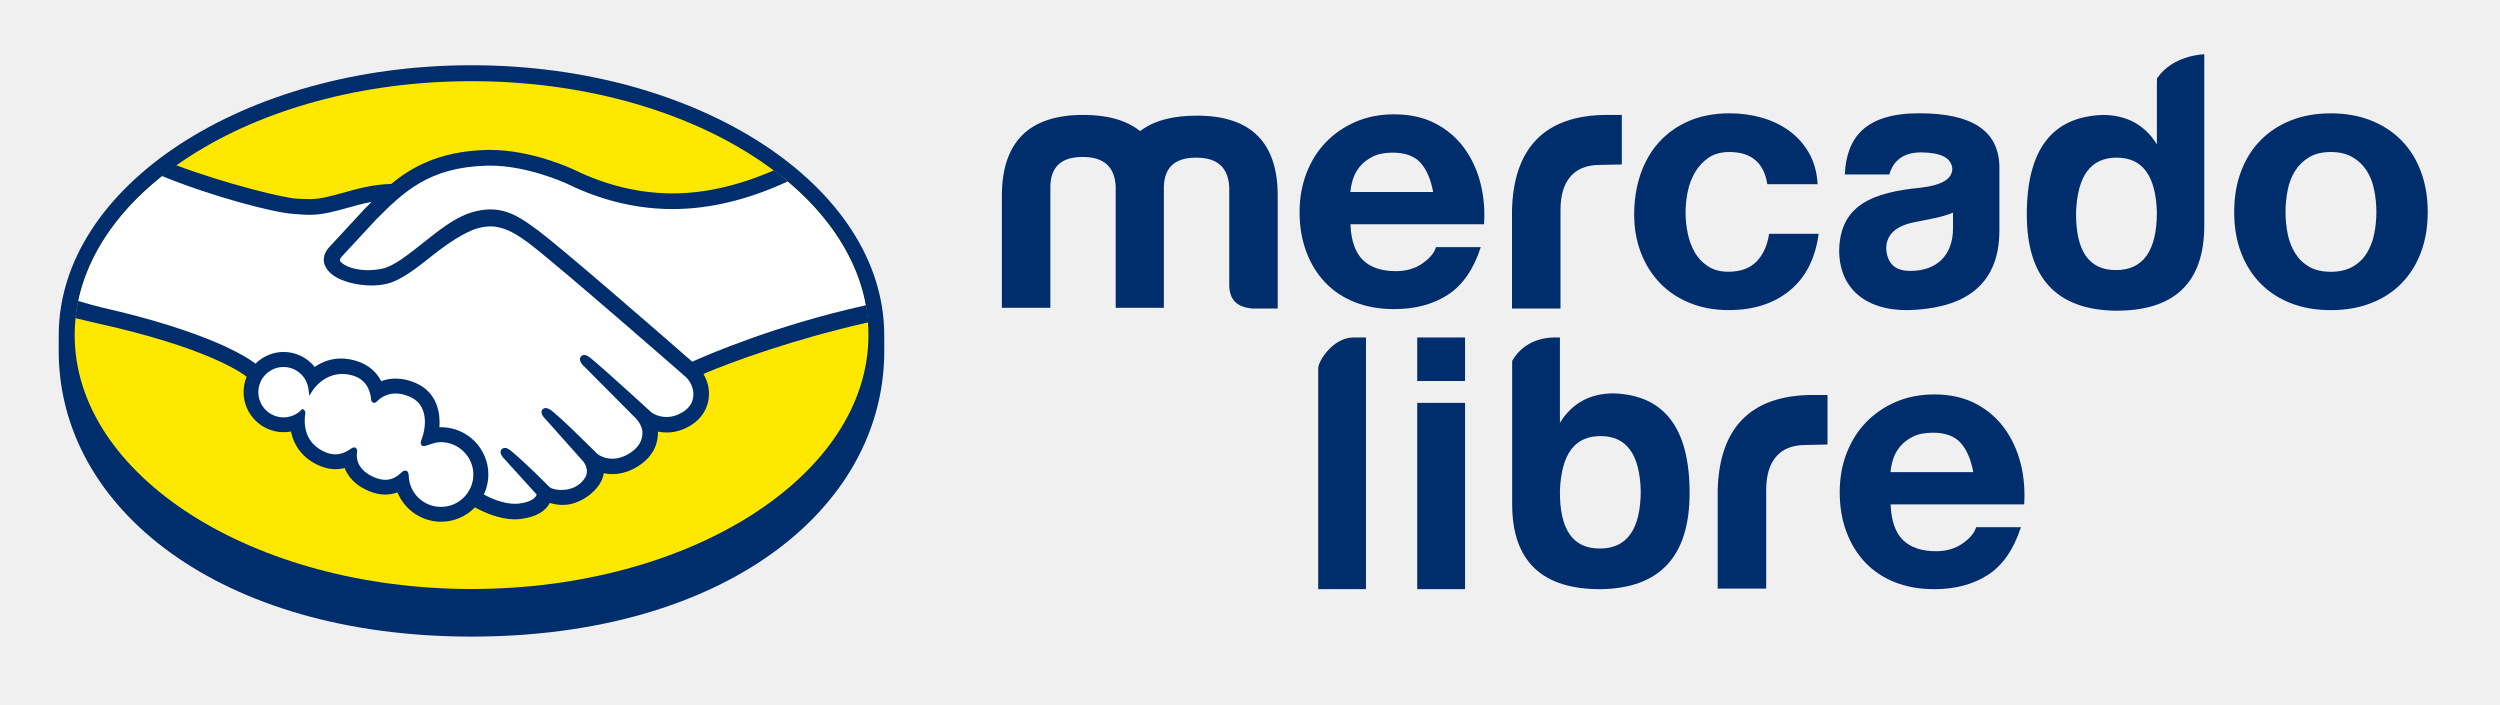
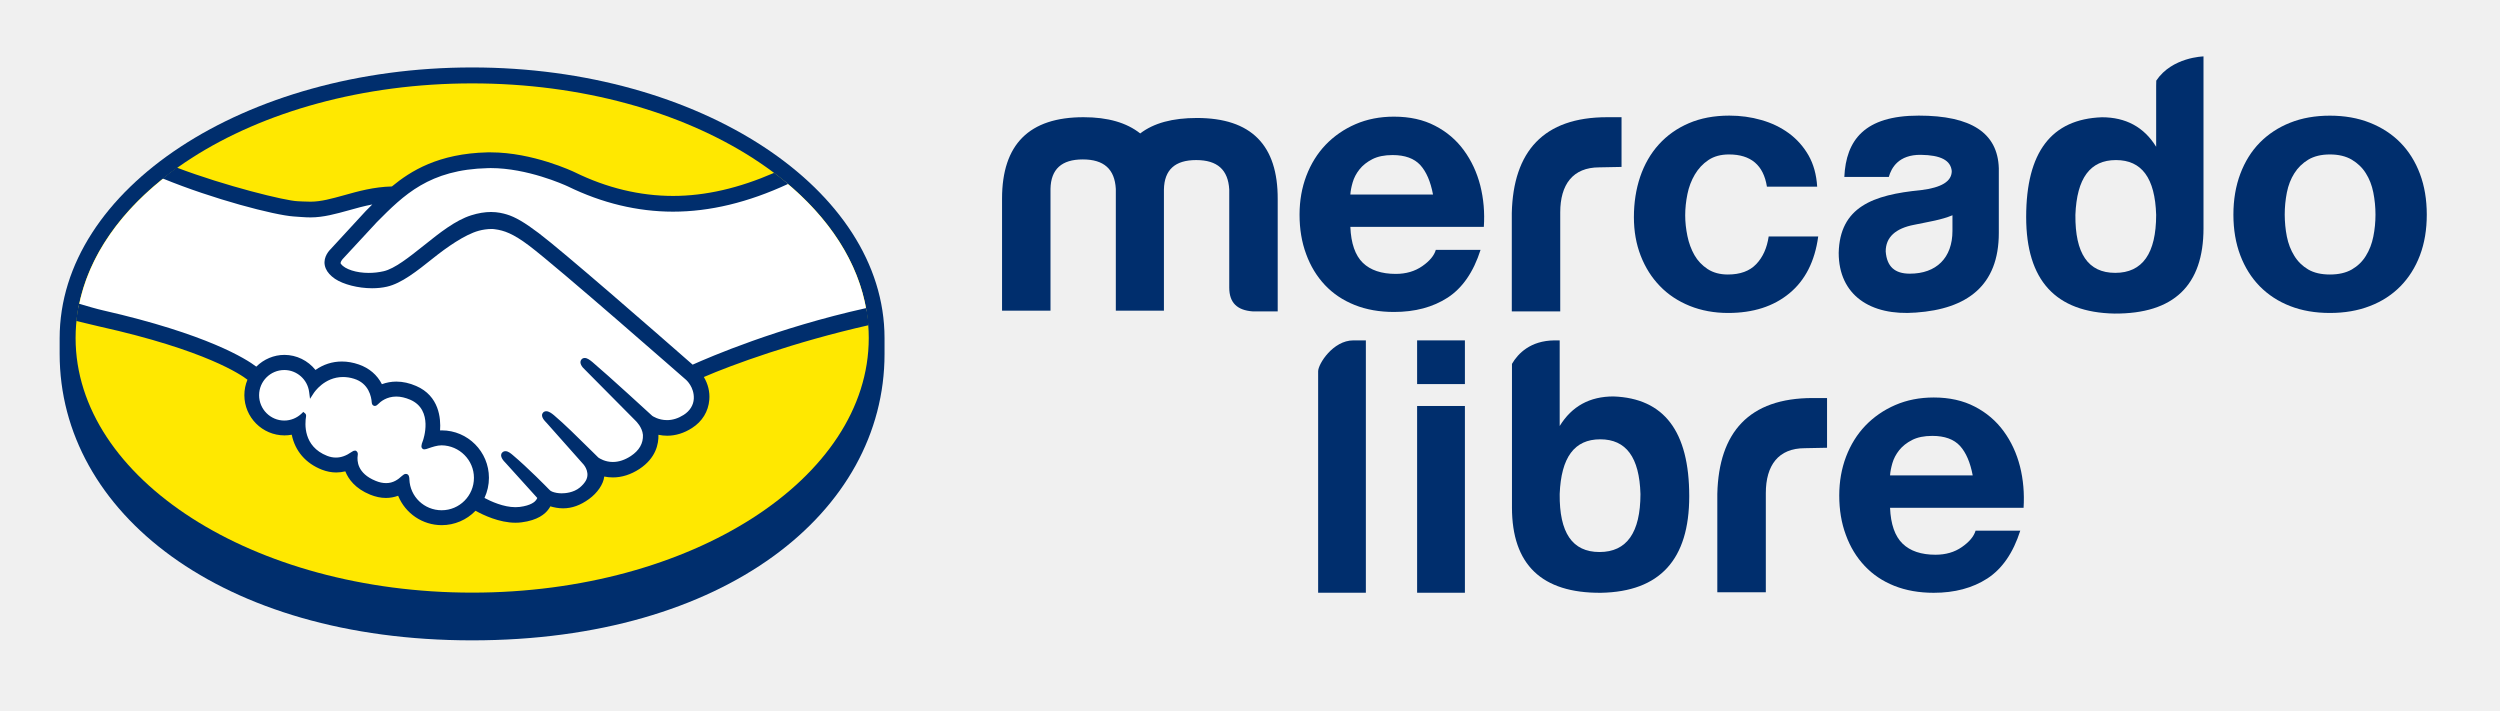
- <svg xmlns="http://www.w3.org/2000/svg" version="1.1" id="Capa_1" x="0px" y="0px" viewBox="0 0 642.71 181.06" style="enable-background:new 0 0 642.71 181.06;" xml:space="preserve">
-   <style type="text/css">
- 	.st0{fill:#002E6D;}
- 	.st1{fill:#FFE800;}
- 	.st2{fill:#FFFFFF;}
- </style>
-   <g>
-     <path class="st0" d="M227.32,86.18c0-38.24-47.51-69.41-106.11-69.41c-58.6,0-106.11,31.17-106.11,69.41   c0,0.99-0.01,3.72-0.01,4.06c0,40.56,41.52,73.42,106.11,73.42c64.99,0,106.13-32.85,106.13-73.41   C227.32,88.84,227.32,88.02,227.32,86.18z" />
-     <path class="st1" d="M223.26,86.15c0,36.05-45.68,65.27-102.03,65.27c-56.35,0-102.03-29.22-102.03-65.27   c0-36.05,45.68-65.28,102.03-65.28C177.58,20.87,223.26,50.1,223.26,86.15z" />
-     <g>
-       <path class="st2" d="M87.35,65.56c-0.05,0.1-1.07,1.16-0.41,2c1.61,2.06,6.58,3.24,11.61,2.11c3-0.67,6.83-3.73,10.55-6.68    c4.03-3.2,8.03-6.41,12.05-7.68c4.25-1.35,6.98-0.77,8.78-0.23c1.98,0.59,4.3,1.89,8.01,4.67c6.98,5.25,35.06,29.75,39.9,33.99    c3.91-1.77,21.26-9.24,44.86-14.44c-2.05-12.58-9.7-24.08-21.3-33.51c-16.17,6.79-35.93,10.34-55.26,0.9    c-0.1-0.04-10.56-4.99-20.88-4.75c-15.33,0.35-21.97,6.99-29.01,14.02L87.35,65.56z" />
-       <path class="st2" d="M176.7,96.41c-0.33-0.29-33.01-28.89-40.41-34.45c-4.28-3.21-6.67-4.03-9.17-4.35    c-1.3-0.17-3.1,0.07-4.36,0.42c-3.44,0.94-7.95,3.95-11.94,7.12c-4.14,3.3-8.04,6.4-11.67,7.21c-4.62,1.04-10.28-0.19-12.85-1.93    c-1.05-0.7-1.78-1.51-2.13-2.34c-0.95-2.21,0.81-3.97,1.09-4.27l9.02-9.75c1.05-1.05,2.1-2.09,3.18-3.12    c-2.91,0.38-5.6,1.12-8.22,1.85c-3.27,0.92-6.41,1.79-9.59,1.79c-1.33,0-8.44-1.17-9.79-1.53c-8.16-2.23-15.32-4.41-26.02-9.4    c-12.82,9.54-21.39,21.48-23.87,34.62c1.84,0.49,4.81,1.37,6.06,1.65C55.04,86.36,64.07,93,65.71,94.39    c1.77-1.97,4.33-3.22,7.19-3.22c3.21,0,6.1,1.62,7.86,4.11c1.66-1.31,3.95-2.43,6.92-2.43c1.34,0,2.74,0.25,4.15,0.73    c3.27,1.12,4.96,3.3,5.84,5.27c1.1-0.5,2.45-0.86,4.04-0.86c1.56,0,3.19,0.36,4.82,1.07c5.35,2.29,6.18,7.55,5.7,11.51    c0.38-0.05,0.76-0.06,1.15-0.06c6.34,0,11.5,5.16,11.5,11.5c0,1.96-0.5,3.81-1.37,5.43c1.72,0.97,6.12,3.17,9.99,2.68    c3.09-0.39,4.26-1.44,4.68-2.04c0.29-0.41,0.59-0.88,0.31-1.22l-8.18-9.09c0,0-1.35-1.27-0.9-1.77c0.46-0.51,1.29,0.22,1.88,0.71    c4.17,3.48,9.25,8.73,9.25,8.73c0.08,0.05,0.42,0.72,2.3,1.06c1.62,0.29,4.48,0.12,6.47-1.5c0.5-0.41,1-0.93,1.42-1.46    c-0.03,0.02-0.06,0.06-0.09,0.07c2.09-2.68-0.23-5.39-0.23-5.39l-9.56-10.73c0,0-1.36-1.26-0.9-1.77c0.42-0.44,1.3,0.22,1.89,0.72    c3.03,2.53,7.3,6.82,11.4,10.83c0.8,0.59,4.4,2.81,9.17-0.32c2.9-1.9,3.48-4.23,3.39-5.99c-0.2-2.33-2.02-3.99-2.02-3.99    l-13.06-13.12c0,0-1.38-1.18-0.89-1.78c0.4-0.5,1.29,0.22,1.88,0.71c4.16,3.48,15.42,13.8,15.42,13.8    c0.16,0.11,4.05,2.88,8.86-0.18c1.72-1.1,2.82-2.76,2.91-4.68C179.06,98.39,176.7,96.41,176.7,96.41z" />
-       <path class="st2" d="M113.38,113.04c-2.02-0.02-4.24,1.18-4.53,1c-0.16-0.11,0.12-0.92,0.31-1.39c0.19-0.47,2.86-8.49-3.64-11.27    c-4.97-2.14-8.01,0.27-9.06,1.35c-0.27,0.29-0.4,0.26-0.43-0.1c-0.1-1.44-0.75-5.35-5.04-6.66c-6.13-1.88-10.08,2.4-11.08,3.95    c-0.45-3.5-3.4-6.21-7.02-6.21c-3.93,0-7.12,3.18-7.13,7.12c0,3.93,3.19,7.12,7.12,7.12c1.91,0.01,3.65-0.76,4.92-1.99    c0.04,0.04,0.06,0.1,0.04,0.24c-0.3,1.76-0.85,8.16,5.85,10.76c2.69,1.04,4.97,0.27,6.87-1.06c0.57-0.4,0.66-0.23,0.58,0.3    c-0.24,1.65,0.06,5.17,5,7.17c3.76,1.53,5.98-0.04,7.44-1.38c0.63-0.58,0.81-0.48,0.84,0.41c0.18,4.76,4.14,8.54,8.94,8.55    c4.95,0,8.96-4,8.96-8.94C122.34,117.06,118.33,113.1,113.38,113.04z" />
-     </g>
-     <path class="st0" d="M177.96,92.98c-10.07-8.79-33.33-29.01-39.63-33.74c-3.6-2.71-6.06-4.14-8.21-4.78   c-0.97-0.29-2.31-0.63-4.03-0.63c-1.6,0-3.32,0.29-5.12,0.86c-4.07,1.29-8.13,4.51-12.05,7.63l-0.2,0.16   c-3.66,2.9-7.43,5.91-10.29,6.55c-1.25,0.28-2.53,0.43-3.81,0.43c-3.2-0.01-6.08-0.93-7.16-2.3c-0.18-0.23-0.06-0.6,0.35-1.13   l0.05-0.07l8.85-9.54c6.94-6.94,13.49-13.48,28.57-13.83c0.25-0.01,0.5-0.01,0.75-0.01c9.38,0.01,18.77,4.21,19.82,4.69   c8.8,4.29,17.89,6.47,27.02,6.48c9.52,0,19.34-2.35,29.66-7.11c-1.15-0.97-2.36-1.91-3.59-2.84c-9.07,3.93-17.71,5.92-26.05,5.92   c-8.52-0.01-17.03-2.05-25.29-6.08c-0.43-0.21-10.8-5.09-21.58-5.1c-0.28,0-0.57,0.01-0.85,0.01c-12.67,0.3-19.8,4.8-24.6,8.74   c-4.67,0.11-8.69,1.24-12.28,2.24c-3.2,0.89-5.96,1.66-8.65,1.66c-1.11,0-3.1-0.1-3.28-0.11c-3.1-0.09-18.69-3.92-31.1-8.62   c-1.27,0.9-2.49,1.82-3.67,2.77c12.96,5.31,28.74,9.42,33.72,9.75c1.38,0.09,2.86,0.25,4.34,0.25c3.29,0,6.58-0.93,9.76-1.81   c1.88-0.53,3.95-1.1,6.13-1.52c-0.58,0.57-1.16,1.15-1.74,1.74l-9,9.73c-0.71,0.71-2.24,2.62-1.23,4.97   c0.4,0.95,1.22,1.85,2.36,2.63c2.15,1.44,5.98,2.42,9.55,2.42c1.35,0,2.63-0.13,3.81-0.4c3.77-0.85,7.73-4,11.92-7.33   c3.34-2.65,8.08-6.02,11.72-7.01c1.01-0.28,2.26-0.45,3.26-0.45c0.3,0,0.58,0.01,0.85,0.05c2.4,0.31,4.72,1.12,8.86,4.23   c7.38,5.55,40.07,34.14,40.39,34.42c0.02,0.02,2.11,1.82,1.96,4.8c-0.08,1.66-1,3.15-2.61,4.17c-1.4,0.88-2.84,1.33-4.29,1.33   c-2.18,0-3.69-1.03-3.78-1.1c-0.12-0.1-11.32-10.37-15.44-13.81c-0.66-0.54-1.29-1.03-1.94-1.03c-0.34,0-0.65,0.14-0.85,0.4   c-0.65,0.8,0.08,1.9,0.93,2.63l13.08,13.15c0.02,0.02,1.63,1.53,1.81,3.54c0.1,2.18-0.94,4-3.1,5.42   c-1.54,1.01-3.11,1.53-4.64,1.53c-2.01,0-3.42-0.92-3.73-1.13l-1.88-1.85c-3.43-3.38-6.97-6.86-9.56-9.03   c-0.63-0.53-1.31-1.01-1.95-1.01c-0.32,0-0.6,0.12-0.82,0.35c-0.3,0.33-0.5,0.92,0.24,1.9c0.3,0.4,0.66,0.74,0.66,0.74l9.55,10.72   c0.08,0.1,1.97,2.34,0.21,4.58l-0.33,0.43c-0.29,0.32-0.6,0.61-0.89,0.85c-1.63,1.34-3.8,1.48-4.66,1.48   c-0.46,0-0.91-0.04-1.29-0.11c-0.94-0.17-1.57-0.43-1.88-0.8l-0.12-0.12c-0.52-0.54-5.33-5.45-9.31-8.78c-0.52-0.44-1.18-1-1.86-1   c-0.33,0-0.63,0.13-0.86,0.39c-0.79,0.86,0.4,2.15,0.9,2.63l8.14,8.98c-0.01,0.08-0.11,0.27-0.31,0.55   c-0.29,0.4-1.28,1.39-4.23,1.76c-0.35,0.04-0.72,0.06-1.08,0.06c-3.05,0-6.29-1.48-7.97-2.37c0.76-1.61,1.16-3.38,1.16-5.16   c0-6.7-5.44-12.15-12.14-12.16c-0.14,0-0.29,0.01-0.44,0.01c0.22-3.06-0.21-8.85-6.16-11.4c-1.71-0.74-3.42-1.12-5.08-1.12   c-1.3,0-2.55,0.22-3.72,0.67c-1.23-2.39-3.28-4.14-5.94-5.05c-1.47-0.51-2.94-0.77-4.36-0.77c-2.47,0-4.75,0.73-6.79,2.17   c-1.95-2.42-4.89-3.86-7.99-3.86c-2.71,0-5.32,1.09-7.25,3c-2.53-1.93-12.59-8.32-39.49-14.43c-1.3-0.29-4.29-1.15-6.13-1.69   c-0.3,1.46-0.53,2.93-0.69,4.42c0,0,4.96,1.19,5.94,1.41c27.48,6.1,36.56,12.45,38.1,13.65c-0.52,1.25-0.79,2.6-0.79,3.96   c0,5.67,4.61,10.3,10.3,10.31c0.64,0,1.27-0.05,1.89-0.17c0.85,4.18,3.59,7.34,7.77,8.97c1.22,0.47,2.46,0.71,3.67,0.71   c0.78,0,1.57-0.1,2.35-0.29c0.77,1.96,2.51,4.4,6.39,5.98c1.36,0.55,2.72,0.84,4.04,0.84c1.08,0,2.14-0.19,3.15-0.56   c1.86,4.53,6.29,7.54,11.22,7.54c3.27,0,6.41-1.33,8.7-3.69c1.96,1.09,6.1,3.06,10.28,3.07c0.54,0,1.05-0.04,1.56-0.1   c4.15-0.53,6.09-2.15,6.97-3.41c0.16-0.22,0.3-0.45,0.43-0.7c0.98,0.28,2.06,0.51,3.29,0.51c2.27,0,4.44-0.77,6.65-2.37   c2.16-1.56,3.7-3.8,3.92-5.7c0-0.02,0.01-0.05,0.01-0.08c0.73,0.15,1.47,0.23,2.22,0.23c2.33,0,4.63-0.73,6.82-2.17   c4.23-2.78,4.97-6.4,4.9-8.77c0.74,0.16,1.5,0.24,2.25,0.24c2.19,0,4.35-0.66,6.4-1.97c2.62-1.68,4.2-4.25,4.44-7.24   c0.17-2.03-0.34-4.08-1.41-5.84c7.09-3.06,23.31-8.97,42.4-13.27c-0.11-1.48-0.33-2.94-0.59-4.4   C199.52,83.6,182.28,91.06,177.96,92.98z M113.38,130.31c-4.49,0-8.13-3.49-8.3-7.93c-0.01-0.38-0.05-1.4-0.91-1.4   c-0.35,0-0.66,0.21-1.01,0.53c-0.99,0.92-2.24,1.84-4.08,1.84c-0.83,0-1.74-0.19-2.69-0.58c-4.74-1.92-4.8-5.17-4.61-6.48   c0.05-0.35,0.07-0.71-0.17-1l-0.29-0.26h-0.3c-0.24,0-0.49,0.1-0.82,0.34c-1.37,0.96-2.68,1.43-4.02,1.43   c-0.73,0-1.49-0.15-2.25-0.44c-6.24-2.43-5.74-8.32-5.44-10.09c0.05-0.36-0.04-0.64-0.27-0.82l-0.44-0.36l-0.41,0.4   c-1.22,1.17-2.81,1.81-4.48,1.81c-3.57,0-6.48-2.91-6.48-6.48c0-3.58,2.91-6.47,6.49-6.47c3.23,0,5.98,2.43,6.39,5.65l0.22,1.74   l0.95-1.47c0.11-0.17,2.72-4.13,7.54-4.13c0.91,0,1.86,0.15,2.81,0.44c3.83,1.17,4.48,4.65,4.59,6.1c0.07,0.85,0.67,0.88,0.79,0.88   c0.33,0,0.58-0.21,0.75-0.39c0.72-0.75,2.3-2.01,4.77-2.01c1.13,0,2.33,0.27,3.57,0.8c6.1,2.62,3.33,10.36,3.3,10.44   c-0.52,1.28-0.54,1.85-0.05,2.18l0.24,0.11h0.17c0.28,0,0.62-0.12,1.18-0.31c0.83-0.29,2.08-0.72,3.25-0.72h0   c4.59,0.05,8.32,3.79,8.32,8.32C121.7,126.59,117.96,130.31,113.38,130.31z" />
+ <svg xmlns="http://www.w3.org/2000/svg" width="176px" height="50px" viewBox="0 0 177 50" version="1.1">
+   <g id="surface1">
+     <path style=" stroke:none;fill-rule:nonzero;fill:rgb(0%,18.039%,42.745%);fill-opacity:1;" d="M 62.625 23.797 C 62.625 13.238 49.551 4.633 33.426 4.633 C 17.297 4.633 4.223 13.238 4.223 23.797 C 4.223 24.07 4.223 24.824 4.223 24.918 C 4.223 36.121 15.648 45.195 33.422 45.195 C 51.305 45.195 62.625 36.125 62.625 24.922 C 62.625 24.535 62.625 24.309 62.625 23.797 Z M 62.625 23.797 " />
+     <path style=" stroke:none;fill-rule:nonzero;fill:rgb(100%,90.98%,0%);fill-opacity:1;" d="M 61.508 23.789 C 61.508 33.746 48.938 41.816 33.43 41.816 C 17.922 41.816 5.352 33.746 5.352 23.789 C 5.352 13.836 17.922 5.762 33.43 5.762 C 48.938 5.762 61.508 13.836 61.508 23.789 Z M 61.508 23.789 " />
+     <path style=" stroke:none;fill-rule:nonzero;fill:rgb(100%,100%,100%);fill-opacity:1;" d="M 24.105 18.105 C 24.094 18.133 23.812 18.426 23.992 18.656 C 24.438 19.227 25.805 19.551 27.188 19.238 C 28.016 19.055 29.066 18.211 30.09 17.395 C 31.199 16.512 32.301 15.625 33.406 15.273 C 34.578 14.902 35.328 15.062 35.824 15.211 C 36.367 15.375 37.008 15.73 38.027 16.5 C 39.949 17.949 47.676 24.715 49.008 25.887 C 50.082 25.398 54.859 23.336 61.352 21.898 C 60.789 18.426 58.684 15.25 55.492 12.645 C 51.039 14.52 45.602 15.5 40.285 12.895 C 40.258 12.883 37.379 11.516 34.539 11.582 C 30.32 11.68 28.492 13.512 26.555 15.453 Z M 24.105 18.105 " />
+     <path style=" stroke:none;fill-rule:nonzero;fill:rgb(100%,100%,100%);fill-opacity:1;" d="M 48.695 26.625 C 48.602 26.543 39.609 18.645 37.574 17.109 C 36.395 16.223 35.738 15.996 35.051 15.91 C 34.691 15.863 34.195 15.93 33.852 16.023 C 32.902 16.285 31.664 17.117 30.566 17.992 C 29.426 18.902 28.352 19.758 27.352 19.98 C 26.082 20.27 24.523 19.93 23.816 19.449 C 23.527 19.258 23.328 19.031 23.23 18.805 C 22.969 18.191 23.453 17.707 23.531 17.625 L 26.012 14.93 C 26.301 14.641 26.59 14.355 26.887 14.07 C 26.086 14.176 25.348 14.379 24.625 14.582 C 23.727 14.836 22.863 15.074 21.988 15.074 C 21.621 15.074 19.664 14.754 19.293 14.652 C 17.047 14.035 15.078 13.434 12.133 12.059 C 8.605 14.691 6.246 17.988 5.566 21.617 C 6.07 21.754 6.887 21.996 7.23 22.074 C 15.215 23.848 17.699 25.684 18.152 26.066 C 18.637 25.523 19.344 25.176 20.129 25.176 C 21.012 25.176 21.809 25.625 22.293 26.312 C 22.75 25.949 23.379 25.641 24.195 25.641 C 24.566 25.641 24.949 25.711 25.34 25.844 C 26.238 26.152 26.703 26.754 26.945 27.297 C 27.25 27.16 27.621 27.059 28.059 27.059 C 28.488 27.059 28.938 27.16 29.383 27.355 C 30.855 27.988 31.086 29.441 30.953 30.535 C 31.059 30.52 31.16 30.516 31.27 30.516 C 33.016 30.516 34.434 31.941 34.434 33.691 C 34.434 34.234 34.297 34.746 34.059 35.191 C 34.531 35.461 35.742 36.066 36.805 35.934 C 37.656 35.824 37.977 35.535 38.094 35.371 C 38.172 35.258 38.258 35.125 38.18 35.031 L 35.93 32.523 C 35.93 32.523 35.555 32.172 35.68 32.035 C 35.809 31.895 36.035 32.094 36.199 32.23 C 37.344 33.191 38.742 34.641 38.742 34.641 C 38.766 34.652 38.859 34.84 39.375 34.934 C 39.82 35.012 40.609 34.965 41.156 34.52 C 41.293 34.406 41.434 34.262 41.547 34.117 C 41.539 34.121 41.531 34.133 41.523 34.137 C 42.098 33.395 41.461 32.648 41.461 32.648 L 38.828 29.684 C 38.828 29.684 38.453 29.336 38.582 29.195 C 38.695 29.074 38.938 29.254 39.102 29.395 C 39.934 30.094 41.109 31.277 42.238 32.383 C 42.457 32.547 43.449 33.16 44.762 32.297 C 45.559 31.77 45.719 31.129 45.695 30.641 C 45.641 30 45.137 29.539 45.137 29.539 L 41.543 25.918 C 41.543 25.918 41.164 25.59 41.301 25.426 C 41.41 25.289 41.656 25.484 41.816 25.621 C 42.961 26.582 46.059 29.434 46.059 29.434 C 46.105 29.461 47.176 30.227 48.5 29.383 C 48.973 29.078 49.273 28.621 49.301 28.09 C 49.344 27.172 48.695 26.625 48.695 26.625 Z M 48.695 26.625 " />
+     <path style=" stroke:none;fill-rule:nonzero;fill:rgb(100%,100%,100%);fill-opacity:1;" d="M 31.27 31.215 C 30.715 31.211 30.102 31.543 30.023 31.492 C 29.98 31.461 30.055 31.238 30.109 31.109 C 30.16 30.98 30.895 28.766 29.105 27.996 C 27.738 27.406 26.902 28.07 26.613 28.367 C 26.539 28.449 26.504 28.441 26.496 28.34 C 26.469 27.945 26.289 26.863 25.109 26.504 C 23.422 25.984 22.336 27.164 22.059 27.594 C 21.934 26.625 21.125 25.879 20.129 25.879 C 19.047 25.879 18.168 26.758 18.164 27.844 C 18.164 28.93 19.043 29.812 20.125 29.812 C 20.648 29.812 21.129 29.602 21.477 29.262 C 21.488 29.273 21.496 29.289 21.488 29.328 C 21.406 29.812 21.254 31.582 23.098 32.297 C 23.84 32.586 24.465 32.375 24.988 32.008 C 25.145 31.895 25.172 31.941 25.148 32.09 C 25.082 32.543 25.164 33.516 26.523 34.07 C 27.559 34.492 28.172 34.059 28.574 33.688 C 28.746 33.527 28.797 33.555 28.805 33.801 C 28.852 35.117 29.941 36.16 31.266 36.16 C 32.625 36.16 33.73 35.059 33.73 33.691 C 33.734 32.328 32.633 31.234 31.27 31.215 Z M 31.27 31.215 " />
+     <path style=" stroke:none;fill-rule:nonzero;fill:rgb(0%,18.039%,42.745%);fill-opacity:1;" d="M 49.039 25.676 C 46.27 23.25 39.867 17.664 38.137 16.359 C 37.145 15.609 36.469 15.215 35.875 15.039 C 35.609 14.961 35.238 14.867 34.766 14.867 C 34.328 14.867 33.852 14.945 33.359 15.102 C 32.238 15.457 31.121 16.348 30.043 17.211 L 29.988 17.254 C 28.98 18.055 27.941 18.887 27.156 19.062 C 26.812 19.141 26.461 19.18 26.105 19.18 C 25.227 19.18 24.434 18.926 24.137 18.547 C 24.086 18.484 24.121 18.379 24.234 18.234 L 24.246 18.215 L 26.684 15.582 C 28.59 13.664 30.395 11.859 34.543 11.762 C 34.613 11.758 34.68 11.758 34.75 11.758 C 37.332 11.762 39.914 12.922 40.203 13.055 C 42.625 14.238 45.129 14.84 47.641 14.844 C 50.258 14.844 52.961 14.195 55.801 12.879 C 55.484 12.613 55.152 12.352 54.812 12.094 C 52.316 13.18 49.941 13.73 47.645 13.73 C 45.301 13.727 42.957 13.164 40.688 12.051 C 40.566 11.992 37.715 10.645 34.746 10.645 C 34.672 10.645 34.59 10.645 34.512 10.645 C 31.027 10.727 29.066 11.973 27.746 13.059 C 26.461 13.09 25.352 13.402 24.363 13.68 C 23.484 13.922 22.727 14.137 21.984 14.137 C 21.68 14.137 21.133 14.109 21.082 14.105 C 20.23 14.082 15.938 13.023 12.523 11.727 C 12.176 11.973 11.84 12.227 11.516 12.492 C 15.082 13.957 19.422 15.09 20.793 15.184 C 21.172 15.207 21.582 15.25 21.988 15.25 C 22.895 15.25 23.797 14.996 24.672 14.754 C 25.191 14.605 25.762 14.449 26.359 14.332 C 26.199 14.488 26.039 14.648 25.883 14.812 L 23.406 17.5 C 23.211 17.695 22.789 18.223 23.066 18.871 C 23.176 19.133 23.402 19.383 23.715 19.598 C 24.309 19.996 25.359 20.266 26.344 20.266 C 26.715 20.266 27.066 20.23 27.391 20.156 C 28.43 19.922 29.52 19.051 30.672 18.133 C 31.59 17.398 32.895 16.469 33.898 16.195 C 34.176 16.117 34.52 16.07 34.793 16.07 C 34.875 16.07 34.953 16.074 35.027 16.086 C 35.688 16.172 36.328 16.395 37.465 17.254 C 39.496 18.785 48.492 26.684 48.582 26.758 C 48.586 26.766 49.16 27.262 49.121 28.086 C 49.098 28.543 48.844 28.953 48.402 29.234 C 48.016 29.48 47.621 29.602 47.223 29.602 C 46.621 29.602 46.207 29.32 46.18 29.301 C 46.148 29.273 43.066 26.438 41.934 25.484 C 41.75 25.336 41.578 25.203 41.398 25.203 C 41.305 25.203 41.219 25.242 41.164 25.312 C 40.984 25.531 41.188 25.836 41.422 26.039 L 45.02 29.668 C 45.027 29.676 45.469 30.094 45.52 30.648 C 45.547 31.25 45.258 31.75 44.664 32.145 C 44.242 32.422 43.809 32.566 43.387 32.566 C 42.836 32.566 42.445 32.312 42.363 32.254 L 41.844 31.742 C 40.902 30.809 39.926 29.848 39.215 29.25 C 39.039 29.105 38.852 28.973 38.676 28.973 C 38.59 28.973 38.512 29.004 38.453 29.066 C 38.367 29.16 38.312 29.32 38.516 29.594 C 38.602 29.703 38.699 29.797 38.699 29.797 L 41.328 32.758 C 41.348 32.785 41.871 33.402 41.387 34.023 L 41.293 34.141 C 41.215 34.23 41.129 34.309 41.051 34.375 C 40.602 34.746 40.004 34.785 39.766 34.785 C 39.641 34.785 39.516 34.773 39.41 34.754 C 39.152 34.707 38.98 34.637 38.895 34.531 L 38.863 34.5 C 38.719 34.352 37.395 32.996 36.301 32.074 C 36.156 31.953 35.977 31.801 35.789 31.801 C 35.695 31.801 35.613 31.836 35.551 31.906 C 35.332 32.145 35.66 32.5 35.797 32.633 L 38.039 35.113 C 38.035 35.133 38.008 35.188 37.953 35.266 C 37.875 35.375 37.602 35.648 36.789 35.75 C 36.691 35.762 36.59 35.766 36.492 35.766 C 35.652 35.766 34.762 35.359 34.301 35.113 C 34.508 34.668 34.617 34.18 34.617 33.688 C 34.617 31.836 33.121 30.332 31.277 30.328 C 31.238 30.328 31.199 30.332 31.156 30.332 C 31.219 29.488 31.098 27.887 29.461 27.184 C 28.992 26.98 28.52 26.875 28.062 26.875 C 27.707 26.875 27.363 26.938 27.039 27.059 C 26.703 26.398 26.137 25.918 25.406 25.664 C 25 25.523 24.598 25.453 24.207 25.453 C 23.527 25.453 22.898 25.656 22.336 26.051 C 21.801 25.383 20.992 24.984 20.137 24.984 C 19.391 24.984 18.676 25.289 18.145 25.816 C 17.445 25.281 14.68 23.516 7.277 21.828 C 6.918 21.75 6.094 21.512 5.59 21.363 C 5.508 21.766 5.445 22.172 5.398 22.582 C 5.398 22.582 6.766 22.914 7.035 22.973 C 14.598 24.656 17.094 26.41 17.52 26.742 C 17.375 27.086 17.301 27.461 17.301 27.836 C 17.301 29.402 18.57 30.68 20.137 30.684 C 20.312 30.684 20.484 30.668 20.656 30.637 C 20.891 31.789 21.645 32.664 22.793 33.113 C 23.129 33.242 23.469 33.309 23.805 33.309 C 24.02 33.309 24.234 33.281 24.449 33.23 C 24.664 33.77 25.141 34.445 26.207 34.879 C 26.582 35.031 26.957 35.113 27.32 35.113 C 27.617 35.113 27.91 35.059 28.188 34.957 C 28.699 36.211 29.918 37.039 31.273 37.039 C 32.176 37.039 33.039 36.672 33.668 36.02 C 34.207 36.32 35.348 36.867 36.496 36.867 C 36.645 36.867 36.785 36.859 36.926 36.84 C 38.07 36.695 38.602 36.246 38.844 35.898 C 38.891 35.84 38.926 35.777 38.965 35.707 C 39.234 35.785 39.531 35.848 39.867 35.848 C 40.492 35.848 41.09 35.633 41.699 35.191 C 42.293 34.762 42.715 34.145 42.777 33.617 C 42.777 33.613 42.781 33.605 42.781 33.598 C 42.98 33.637 43.184 33.66 43.391 33.66 C 44.031 33.66 44.664 33.457 45.27 33.062 C 46.434 32.293 46.637 31.293 46.617 30.641 C 46.82 30.684 47.027 30.707 47.234 30.707 C 47.836 30.707 48.434 30.523 48.996 30.16 C 49.719 29.699 50.152 28.988 50.219 28.16 C 50.266 27.602 50.125 27.035 49.832 26.551 C 51.781 25.703 56.246 24.07 61.496 22.883 C 61.469 22.477 61.406 22.074 61.336 21.668 C 54.973 23.086 50.23 25.145 49.039 25.676 Z M 31.27 35.984 C 30.035 35.984 29.031 35.023 28.984 33.797 C 28.984 33.691 28.973 33.41 28.734 33.41 C 28.637 33.41 28.555 33.469 28.457 33.555 C 28.184 33.809 27.84 34.062 27.336 34.062 C 27.105 34.062 26.855 34.012 26.594 33.902 C 25.289 33.371 25.273 32.477 25.324 32.113 C 25.34 32.016 25.344 31.918 25.277 31.836 L 25.199 31.766 L 25.117 31.766 C 25.051 31.766 24.98 31.793 24.891 31.859 C 24.512 32.125 24.152 32.254 23.785 32.254 C 23.582 32.254 23.375 32.215 23.164 32.133 C 21.449 31.461 21.586 29.836 21.668 29.348 C 21.684 29.246 21.656 29.168 21.594 29.121 L 21.473 29.02 L 21.359 29.133 C 21.023 29.453 20.586 29.633 20.129 29.633 C 19.145 29.633 18.344 28.828 18.344 27.84 C 18.344 26.852 19.145 26.055 20.129 26.055 C 21.02 26.055 21.777 26.727 21.887 27.613 L 21.949 28.094 L 22.211 27.691 C 22.242 27.645 22.957 26.551 24.285 26.551 C 24.535 26.551 24.797 26.59 25.059 26.672 C 26.113 26.992 26.293 27.953 26.32 28.355 C 26.34 28.59 26.508 28.598 26.539 28.598 C 26.629 28.598 26.699 28.539 26.746 28.492 C 26.945 28.285 27.379 27.934 28.059 27.934 C 28.367 27.934 28.699 28.012 29.039 28.156 C 30.719 28.879 29.957 31.016 29.949 31.039 C 29.805 31.395 29.801 31.551 29.934 31.641 L 30 31.672 L 30.047 31.672 C 30.125 31.672 30.219 31.641 30.371 31.586 C 30.602 31.508 30.945 31.387 31.266 31.387 C 32.531 31.402 33.555 32.434 33.555 33.684 C 33.559 34.957 32.531 35.984 31.27 35.984 Z M 31.27 35.984 " />
+     <path style=" stroke:none;fill-rule:nonzero;fill:rgb(0%,18.039%,42.745%);fill-opacity:1;" d="M 74.375 13.234 L 74.375 21.852 L 70.945 21.852 L 70.945 13.922 C 70.945 10.07 72.875 8.156 76.711 8.156 C 78.441 8.156 79.762 8.543 80.727 9.305 C 81.695 8.566 83.016 8.211 84.742 8.211 C 88.582 8.211 90.484 10.125 90.461 13.973 L 90.461 21.906 L 88.707 21.906 C 87.59 21.828 87.031 21.293 87.031 20.219 L 87.031 13.281 C 86.953 11.879 86.191 11.191 84.691 11.191 C 83.191 11.191 82.43 11.879 82.406 13.281 L 82.406 21.852 L 79 21.852 L 79 13.234 C 78.922 11.832 78.16 11.145 76.66 11.145 C 75.168 11.145 74.402 11.832 74.375 13.234 Z M 74.375 13.234 " />
+     <path style=" stroke:none;fill-rule:nonzero;fill:rgb(0%,18.039%,42.745%);fill-opacity:1;" d="M 107.035 14.941 C 107.137 10.582 109.281 8.156 113.781 8.156 L 114.805 8.156 L 114.805 11.676 L 113.23 11.707 C 111.352 11.707 110.465 12.926 110.465 14.891 L 110.465 21.906 L 107.035 21.906 Z M 107.035 14.941 " />
+     <path style=" stroke:none;fill-rule:nonzero;fill:rgb(0%,18.039%,42.745%);fill-opacity:1;" d="M 133.727 12.387 L 130.578 12.387 C 130.699 9.777 132.008 8.043 135.848 8.043 C 139.555 8.043 141.438 9.266 141.516 11.766 L 141.516 16.355 C 141.516 20.078 139.277 21.734 135.645 21.988 C 132.418 22.242 130.18 20.742 130.18 17.758 C 130.258 14.516 132.594 13.648 136 13.32 C 137.449 13.141 138.184 12.707 138.184 11.969 C 138.109 11.203 137.398 10.84 136 10.82 C 134.414 10.801 133.906 11.75 133.727 12.387 Z M 138.234 16.203 L 138.234 15.098 C 137.449 15.43 136.531 15.562 135.539 15.77 C 134.195 16.023 133.508 16.66 133.508 17.656 C 133.586 18.727 134.145 19.234 135.211 19.234 C 137.09 19.238 138.234 18.117 138.234 16.203 Z M 138.234 16.203 " />
+     <path style=" stroke:none;fill-rule:nonzero;fill:rgb(0%,18.039%,42.745%);fill-opacity:1;" d="M 156.008 3.852 L 156.008 16.016 C 156.008 20.066 153.902 22.082 149.707 22.059 C 145.539 21.98 143.453 19.711 143.453 15.223 C 143.453 10.633 145.234 8.289 148.816 8.16 C 150.496 8.16 151.793 8.848 152.656 10.25 L 152.656 5.949 L 152.664 5.566 C 153.781 3.895 156.008 3.852 156.008 3.852 Z M 146.938 15.07 C 146.914 17.797 147.828 19.176 149.758 19.176 C 151.691 19.176 152.656 17.797 152.656 15.07 C 152.578 12.469 151.641 11.191 149.812 11.191 C 147.98 11.191 147.039 12.469 146.938 15.07 Z M 146.938 15.07 " />
+     <path style=" stroke:none;fill-rule:nonzero;fill:rgb(0%,18.039%,42.745%);fill-opacity:1;" d="M 95.82 23.957 L 96.703 23.957 L 96.703 41.824 L 93.324 41.824 L 93.324 26.145 C 93.324 25.633 94.375 23.957 95.82 23.957 Z M 95.82 23.957 " />
+     <path style=" stroke:none;fill-rule:nonzero;fill:rgb(0%,18.039%,42.745%);fill-opacity:1;" d="M 114.234 27.926 C 112.559 27.926 111.289 28.613 110.426 30.02 L 110.426 23.957 L 110.043 23.957 C 108.359 23.977 107.473 24.883 107.047 25.621 L 107.047 25.504 L 107.047 35.785 C 107.047 39.836 109.156 41.855 113.348 41.828 C 117.516 41.75 119.598 39.48 119.598 34.992 C 119.598 30.402 117.82 28.055 114.234 27.926 Z M 113.246 38.941 C 111.312 38.941 110.398 37.566 110.426 34.836 C 110.527 32.234 111.469 30.961 113.297 30.961 C 115.129 30.961 116.07 32.234 116.145 34.836 C 116.141 37.566 115.176 38.941 113.246 38.941 Z M 113.246 38.941 " />
+     <path style=" stroke:none;fill-rule:nonzero;fill:rgb(0%,18.039%,42.745%);fill-opacity:1;" d="M 96.488 18.465 C 97.027 18.988 97.809 19.25 98.82 19.25 C 99.547 19.25 100.172 19.066 100.695 18.703 C 101.219 18.34 101.539 17.953 101.656 17.547 L 104.824 17.547 C 104.32 19.125 103.539 20.25 102.496 20.93 C 101.445 21.609 100.18 21.945 98.695 21.945 C 97.664 21.945 96.734 21.781 95.906 21.449 C 95.078 21.117 94.379 20.648 93.805 20.039 C 93.23 19.426 92.785 18.699 92.477 17.852 C 92.16 17.004 92.008 16.07 92.008 15.055 C 92.008 14.07 92.168 13.156 92.488 12.309 C 92.812 11.461 93.266 10.727 93.855 10.109 C 94.449 9.492 95.152 9.004 95.973 8.648 C 96.793 8.293 97.699 8.117 98.695 8.117 C 99.812 8.117 100.781 8.332 101.609 8.766 C 102.438 9.195 103.117 9.777 103.648 10.508 C 104.18 11.238 104.566 12.066 104.805 13 C 105.039 13.934 105.125 14.906 105.055 15.922 L 95.605 15.922 C 95.652 17.09 95.949 17.938 96.488 18.465 Z M 100.559 11.547 C 100.125 11.074 99.469 10.836 98.594 10.836 C 98.016 10.836 97.543 10.934 97.16 11.129 C 96.781 11.324 96.477 11.566 96.25 11.852 C 96.023 12.141 95.863 12.445 95.77 12.766 C 95.676 13.09 95.621 13.375 95.605 13.629 L 101.457 13.629 C 101.285 12.715 100.988 12.02 100.559 11.547 Z M 100.559 11.547 " />
+     <path style=" stroke:none;fill-rule:nonzero;fill:rgb(0%,18.039%,42.745%);fill-opacity:1;" d="M 122.41 10.793 C 121.832 10.793 121.344 10.926 120.953 11.191 C 120.559 11.453 120.242 11.797 119.992 12.219 C 119.746 12.637 119.57 13.098 119.469 13.602 C 119.367 14.109 119.312 14.609 119.312 15.105 C 119.312 15.586 119.367 16.07 119.469 16.57 C 119.57 17.066 119.738 17.516 119.965 17.918 C 120.195 18.32 120.508 18.648 120.898 18.906 C 121.293 19.164 121.77 19.293 122.332 19.293 C 123.203 19.293 123.871 19.051 124.34 18.559 C 124.809 18.07 125.102 17.418 125.223 16.598 L 128.73 16.598 C 128.492 18.359 127.809 19.703 126.684 20.629 C 125.559 21.555 124.117 22.016 122.355 22.016 C 121.367 22.016 120.457 21.848 119.633 21.516 C 118.805 21.18 118.102 20.715 117.523 20.113 C 116.941 19.516 116.488 18.801 116.164 17.969 C 115.84 17.137 115.68 16.227 115.68 15.234 C 115.68 14.207 115.828 13.254 116.125 12.371 C 116.426 11.492 116.863 10.727 117.445 10.086 C 118.027 9.441 118.734 8.941 119.57 8.582 C 120.406 8.223 121.359 8.043 122.438 8.043 C 123.223 8.043 123.977 8.145 124.703 8.355 C 125.426 8.559 126.074 8.871 126.648 9.289 C 127.219 9.711 127.684 10.23 128.043 10.855 C 128.398 11.48 128.605 12.223 128.656 13.074 L 125.098 13.074 C 124.859 11.555 123.965 10.793 122.41 10.793 Z M 122.41 10.793 " />
+     <path style=" stroke:none;fill-rule:nonzero;fill:rgb(0%,18.039%,42.745%);fill-opacity:1;" d="M 158.613 12.168 C 158.938 11.305 159.395 10.566 159.992 9.957 C 160.59 9.352 161.305 8.879 162.141 8.547 C 162.98 8.211 163.918 8.047 164.957 8.047 C 165.996 8.047 166.941 8.211 167.785 8.547 C 168.633 8.883 169.352 9.352 169.949 9.957 C 170.547 10.566 171.008 11.305 171.332 12.168 C 171.656 13.031 171.816 13.996 171.816 15.055 C 171.816 16.117 171.656 17.078 171.332 17.934 C 171.008 18.789 170.547 19.52 169.949 20.129 C 169.352 20.734 168.633 21.203 167.785 21.527 C 166.941 21.855 165.996 22.016 164.957 22.016 C 163.918 22.016 162.98 21.855 162.141 21.527 C 161.305 21.203 160.59 20.734 159.992 20.129 C 159.395 19.52 158.938 18.789 158.613 17.934 C 158.289 17.078 158.125 16.117 158.125 15.055 C 158.125 13.996 158.289 13.031 158.613 12.168 Z M 161.91 16.609 C 162.012 17.117 162.188 17.57 162.438 17.973 C 162.684 18.375 163.012 18.695 163.422 18.938 C 163.832 19.176 164.344 19.293 164.957 19.293 C 165.57 19.293 166.09 19.176 166.508 18.938 C 166.926 18.695 167.258 18.375 167.504 17.973 C 167.754 17.57 167.93 17.117 168.031 16.609 C 168.133 16.105 168.184 15.59 168.184 15.055 C 168.184 14.527 168.133 14.004 168.031 13.488 C 167.93 12.977 167.754 12.523 167.504 12.129 C 167.258 11.734 166.926 11.414 166.508 11.164 C 166.09 10.918 165.574 10.793 164.957 10.793 C 164.344 10.793 163.832 10.918 163.422 11.164 C 163.012 11.414 162.684 11.734 162.438 12.129 C 162.188 12.523 162.012 12.977 161.91 13.488 C 161.809 14.004 161.758 14.527 161.758 15.055 C 161.762 15.586 161.809 16.105 161.91 16.609 Z M 161.91 16.609 " />
+     <path style=" stroke:none;fill-rule:nonzero;fill:rgb(0%,18.039%,42.745%);fill-opacity:1;" d="M 121.586 34.824 C 121.688 30.465 123.836 28.039 128.332 28.039 L 129.355 28.039 L 129.355 31.559 L 127.785 31.59 C 125.902 31.59 125.02 32.809 125.02 34.773 L 125.02 41.789 L 121.586 41.789 Z M 121.586 34.824 " />
+     <path style=" stroke:none;fill-rule:nonzero;fill:rgb(0%,18.039%,42.745%);fill-opacity:1;" d="M 134.703 38.348 C 135.242 38.871 136.02 39.133 137.031 39.133 C 137.758 39.133 138.383 38.953 138.906 38.586 C 139.43 38.223 139.75 37.836 139.871 37.43 L 143.035 37.43 C 142.531 39.008 141.75 40.133 140.707 40.812 C 139.656 41.492 138.391 41.828 136.906 41.828 C 135.875 41.828 134.945 41.664 134.117 41.336 C 133.289 41.004 132.59 40.535 132.016 39.922 C 131.441 39.312 130.996 38.582 130.688 37.734 C 130.371 36.887 130.219 35.957 130.219 34.938 C 130.219 33.957 130.379 33.043 130.699 32.195 C 131.023 31.348 131.477 30.613 132.066 29.996 C 132.66 29.379 133.363 28.891 134.184 28.535 C 135.004 28.18 135.91 28 136.91 28 C 138.023 28 138.996 28.219 139.824 28.652 C 140.652 29.082 141.332 29.664 141.863 30.395 C 142.395 31.121 142.777 31.953 143.016 32.883 C 143.25 33.816 143.332 34.793 143.27 35.809 L 133.816 35.809 C 133.863 36.973 134.16 37.82 134.703 38.348 Z M 138.77 31.43 C 138.336 30.957 137.684 30.719 136.805 30.719 C 136.23 30.719 135.754 30.816 135.371 31.012 C 134.992 31.207 134.688 31.449 134.461 31.734 C 134.234 32.023 134.074 32.328 133.98 32.652 C 133.887 32.977 133.832 33.262 133.816 33.516 L 139.668 33.516 C 139.496 32.602 139.199 31.906 138.77 31.43 Z M 138.77 31.43 " />
+     <path style=" stroke:none;fill-rule:nonzero;fill:rgb(0%,18.039%,42.745%);fill-opacity:1;" d="M 100.332 23.957 L 103.715 23.957 L 103.715 27.051 L 100.332 27.051 Z M 100.332 23.957 " />
+     <path style=" stroke:none;fill-rule:nonzero;fill:rgb(0%,18.039%,42.745%);fill-opacity:1;" d="M 100.332 28.602 L 103.715 28.602 L 103.715 41.824 L 100.332 41.824 Z M 100.332 28.602 " />
  </g>
-   <path class="st0" d="M270.03,47.92v31.21h-12.47V50.41c0-13.95,7.02-20.87,20.96-20.87c6.28,0,11.08,1.39,14.59,4.16  c3.51-2.68,8.31-3.97,14.59-3.97c13.95,0,20.87,6.93,20.78,20.87v28.72h-6.37c-4.06-0.28-6.09-2.22-6.09-6.1V48.1  c-0.28-5.08-3.05-7.57-8.5-7.57c-5.45,0-8.22,2.49-8.31,7.57v31.03h-12.38V47.92c-0.28-5.08-3.05-7.57-8.5-7.57  C272.9,40.35,270.12,42.84,270.03,47.92z" />
-   <path class="st0" d="M388.71,54.11c0.37-15.79,8.17-24.57,24.52-24.57h3.71v12.74l-5.71,0.12c-6.83,0-10.05,4.41-10.05,11.52v25.4  h-12.47V54.11z" />
-   <path class="st0" d="M485.71,44.86l-11.44-0.01c0.44-9.44,5.19-15.73,19.14-15.73c13.48,0,20.32,4.43,20.6,13.48v16.62  c0,13.48-8.13,19.49-21.33,20.41c-11.73,0.92-19.86-4.52-19.86-15.33c0.28-11.73,8.77-14.87,21.15-16.07  c5.26-0.65,7.94-2.22,7.94-4.89c-0.28-2.77-2.86-4.09-7.94-4.16C488.21,39.11,486.36,42.55,485.71,44.86z M502.09,58.67v-4  c-2.86,1.2-6.19,1.69-9.79,2.43c-4.89,0.92-7.39,3.23-7.39,6.83c0.28,3.88,2.31,5.72,6.19,5.72  C497.93,69.66,502.09,65.6,502.09,58.67z" />
-   <path class="st0" d="M566.68,13.95v44.04c0,14.68-7.66,21.98-22.9,21.89c-15.15-0.28-22.72-8.5-22.72-24.75  c0-16.62,6.46-25.12,19.49-25.58c6.1,0,10.81,2.49,13.95,7.57V21.54l0.03-1.38C558.58,14.1,566.68,13.95,566.68,13.95z   M533.72,54.57c-0.09,9.88,3.23,14.87,10.25,14.87c7.02,0,10.53-4.99,10.53-14.87c-0.28-9.42-3.69-14.04-10.34-14.04  C537.5,40.53,534.08,45.15,533.72,54.57z" />
-   <path class="st0" d="M347.96,86.76h3.21v64.7h-12.28V94.67C338.89,92.82,342.71,86.76,347.96,86.76z" />
-   <path class="st0" d="M414.88,101.13c-6.09,0-10.71,2.49-13.85,7.57l0-21.94h-1.39l0,0c-6.12,0.07-9.34,3.34-10.89,6.02v-0.42v37.22  c0,14.68,7.67,21.98,22.9,21.89c15.15-0.28,22.72-8.5,22.72-24.75C434.36,110.09,427.9,101.59,414.88,101.13z M411.28,141.02  c-7.02,0-10.34-4.99-10.25-14.87c0.37-9.42,3.79-14.04,10.44-14.04c6.65,0,10.07,4.62,10.34,14.04  C421.8,136.04,418.29,141.02,411.28,141.02z" />
-   <g>
-     <path class="st0" d="M350.39,66.86c1.96,1.9,4.79,2.85,8.47,2.85c2.64,0,4.91-0.66,6.81-1.98c1.9-1.32,3.07-2.72,3.5-4.19h11.51   c-1.84,5.71-4.67,9.79-8.47,12.25c-3.81,2.46-8.41,3.68-13.81,3.68c-3.74,0-7.12-0.6-10.13-1.8c-3.01-1.2-5.55-2.9-7.64-5.11   c-2.09-2.21-3.7-4.85-4.83-7.92c-1.14-3.07-1.7-6.44-1.7-10.13c0-3.56,0.58-6.87,1.75-9.94c1.17-3.07,2.82-5.72,4.97-7.96   c2.15-2.24,4.71-4.01,7.69-5.29c2.98-1.29,6.27-1.93,9.9-1.93c4.05,0,7.58,0.78,10.59,2.35c3.01,1.56,5.48,3.67,7.41,6.31   c1.93,2.64,3.33,5.65,4.19,9.02c0.86,3.38,1.17,6.91,0.92,10.59h-34.34C347.35,61.89,348.43,64.96,350.39,66.86z M365.17,41.82   c-1.57-1.72-3.95-2.58-7.14-2.58c-2.09,0-3.82,0.35-5.2,1.06c-1.38,0.71-2.49,1.58-3.31,2.62c-0.83,1.04-1.41,2.15-1.75,3.31   c-0.34,1.17-0.54,2.21-0.6,3.13h21.27C367.82,46.05,366.73,43.53,365.17,41.82z" />
-   </g>
-   <g>
-     <path class="st0" d="M444.59,39.08c-2.11,0-3.88,0.48-5.3,1.44c-1.43,0.96-2.59,2.2-3.49,3.72c-0.9,1.52-1.54,3.19-1.91,5.02   c-0.37,1.83-0.56,3.64-0.56,5.44c0,1.74,0.19,3.5,0.56,5.3c0.37,1.8,0.98,3.43,1.81,4.88c0.84,1.46,1.97,2.65,3.39,3.58   c1.43,0.93,3.16,1.4,5.21,1.4c3.16,0,5.59-0.88,7.3-2.65c1.7-1.77,2.77-4.14,3.21-7.11h12.74c-0.87,6.39-3.35,11.25-7.44,14.6   c-4.09,3.35-9.33,5.02-15.72,5.02c-3.6,0-6.9-0.6-9.9-1.81c-3.01-1.21-5.57-2.9-7.67-5.07c-2.11-2.17-3.75-4.76-4.93-7.77   c-1.18-3.01-1.77-6.31-1.77-9.9c0-3.72,0.54-7.18,1.63-10.37c1.08-3.19,2.68-5.95,4.79-8.28c2.11-2.33,4.68-4.14,7.72-5.44   c3.04-1.3,6.51-1.95,10.42-1.95c2.85,0,5.59,0.37,8.23,1.12c2.63,0.74,4.99,1.88,7.07,3.39c2.08,1.52,3.77,3.41,5.07,5.67   c1.3,2.26,2.05,4.95,2.23,8.04h-12.93C453.48,41.84,450.23,39.08,444.59,39.08z" />
-   </g>
-   <g>
-     <path class="st0" d="M576.14,44.06c1.18-3.13,2.85-5.8,5.02-8c2.17-2.2,4.77-3.91,7.81-5.11c3.04-1.21,6.45-1.81,10.23-1.81   c3.78,0,7.21,0.6,10.28,1.81c3.07,1.21,5.69,2.92,7.86,5.11c2.17,2.2,3.84,4.87,5.02,8c1.18,3.13,1.77,6.62,1.77,10.46   c0,3.85-0.59,7.32-1.77,10.42c-1.18,3.1-2.85,5.75-5.02,7.95c-2.17,2.2-4.79,3.89-7.86,5.07c-3.07,1.18-6.5,1.77-10.28,1.77   c-3.78,0-7.19-0.59-10.23-1.77c-3.04-1.18-5.64-2.87-7.81-5.07c-2.17-2.2-3.84-4.85-5.02-7.95c-1.18-3.1-1.77-6.57-1.77-10.42   C574.37,50.68,574.96,47.19,576.14,44.06z M588.13,60.15c0.37,1.83,1.01,3.47,1.91,4.93c0.9,1.46,2.09,2.62,3.58,3.49   c1.49,0.87,3.35,1.3,5.58,1.3c2.23,0,4.11-0.43,5.63-1.3c1.52-0.87,2.73-2.03,3.63-3.49c0.9-1.46,1.54-3.1,1.91-4.93   c0.37-1.83,0.56-3.7,0.56-5.63c0-1.92-0.19-3.81-0.56-5.67c-0.37-1.86-1.01-3.5-1.91-4.93c-0.9-1.43-2.11-2.59-3.63-3.49   c-1.52-0.9-3.39-1.35-5.63-1.35c-2.23,0-4.09,0.45-5.58,1.35c-1.49,0.9-2.68,2.06-3.58,3.49c-0.9,1.43-1.54,3.07-1.91,4.93   c-0.37,1.86-0.56,3.75-0.56,5.67C587.58,56.44,587.76,58.32,588.13,60.15z" />
-   </g>
-   <path class="st0" d="M441.59,126.11c0.37-15.79,8.17-24.57,24.52-24.57h3.71v12.74l-5.71,0.12c-6.83,0-10.05,4.41-10.05,11.52v25.4  h-12.47V126.11z" />
-   <g>
-     <path class="st0" d="M489.25,138.86c1.96,1.9,4.79,2.85,8.47,2.85c2.64,0,4.91-0.66,6.81-1.98c1.9-1.32,3.07-2.72,3.5-4.19h11.51   c-1.84,5.71-4.67,9.79-8.47,12.25c-3.81,2.46-8.41,3.68-13.81,3.68c-3.74,0-7.12-0.6-10.13-1.79c-3.01-1.2-5.55-2.9-7.64-5.11   c-2.09-2.21-3.7-4.85-4.83-7.92c-1.14-3.07-1.7-6.44-1.7-10.13c0-3.56,0.58-6.87,1.75-9.94c1.17-3.07,2.82-5.72,4.97-7.96   c2.15-2.24,4.71-4,7.69-5.29c2.98-1.29,6.27-1.93,9.9-1.93c4.05,0,7.58,0.78,10.59,2.35c3.01,1.56,5.48,3.67,7.41,6.31   c1.93,2.64,3.33,5.65,4.19,9.02c0.86,3.38,1.16,6.91,0.92,10.59h-34.34C486.21,133.89,487.28,136.96,489.25,138.86z M504.03,113.82   c-1.57-1.72-3.95-2.58-7.14-2.58c-2.09,0-3.82,0.35-5.2,1.06c-1.38,0.71-2.49,1.58-3.31,2.62c-0.83,1.04-1.41,2.15-1.75,3.32   c-0.34,1.17-0.54,2.21-0.6,3.13h21.27C506.68,118.05,505.59,115.54,504.03,113.82z" />
-   </g>
-   <rect x="364.35" y="86.76" class="st0" width="12.29" height="11.19" />
-   <rect x="364.35" y="103.57" class="st0" width="12.29" height="47.89" />
</svg>
